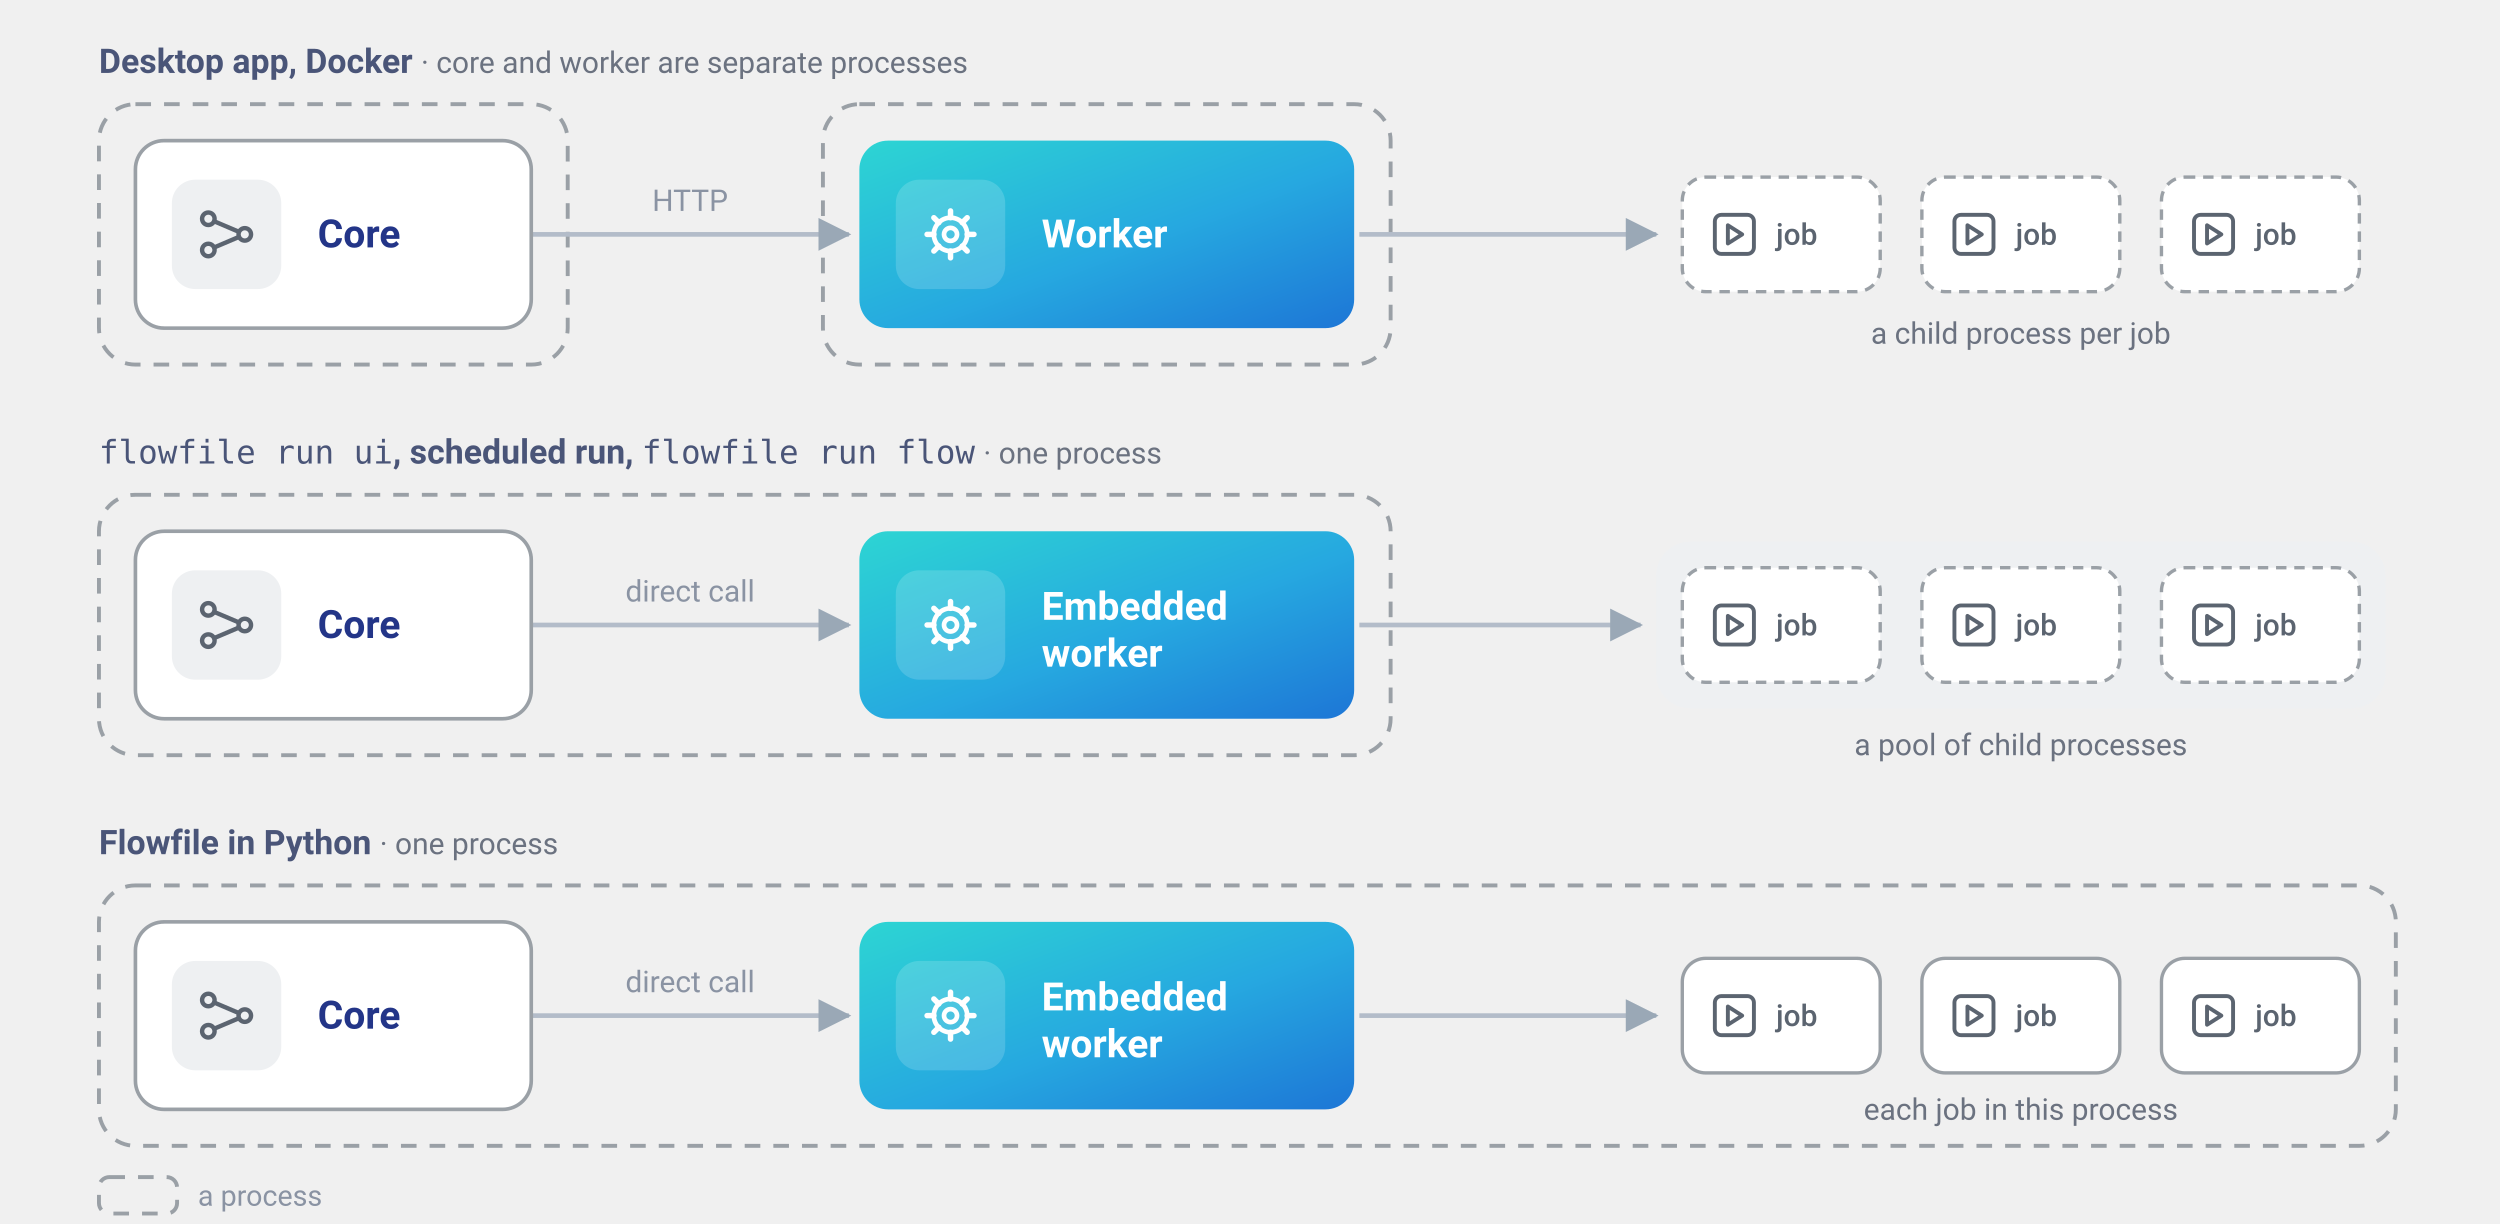
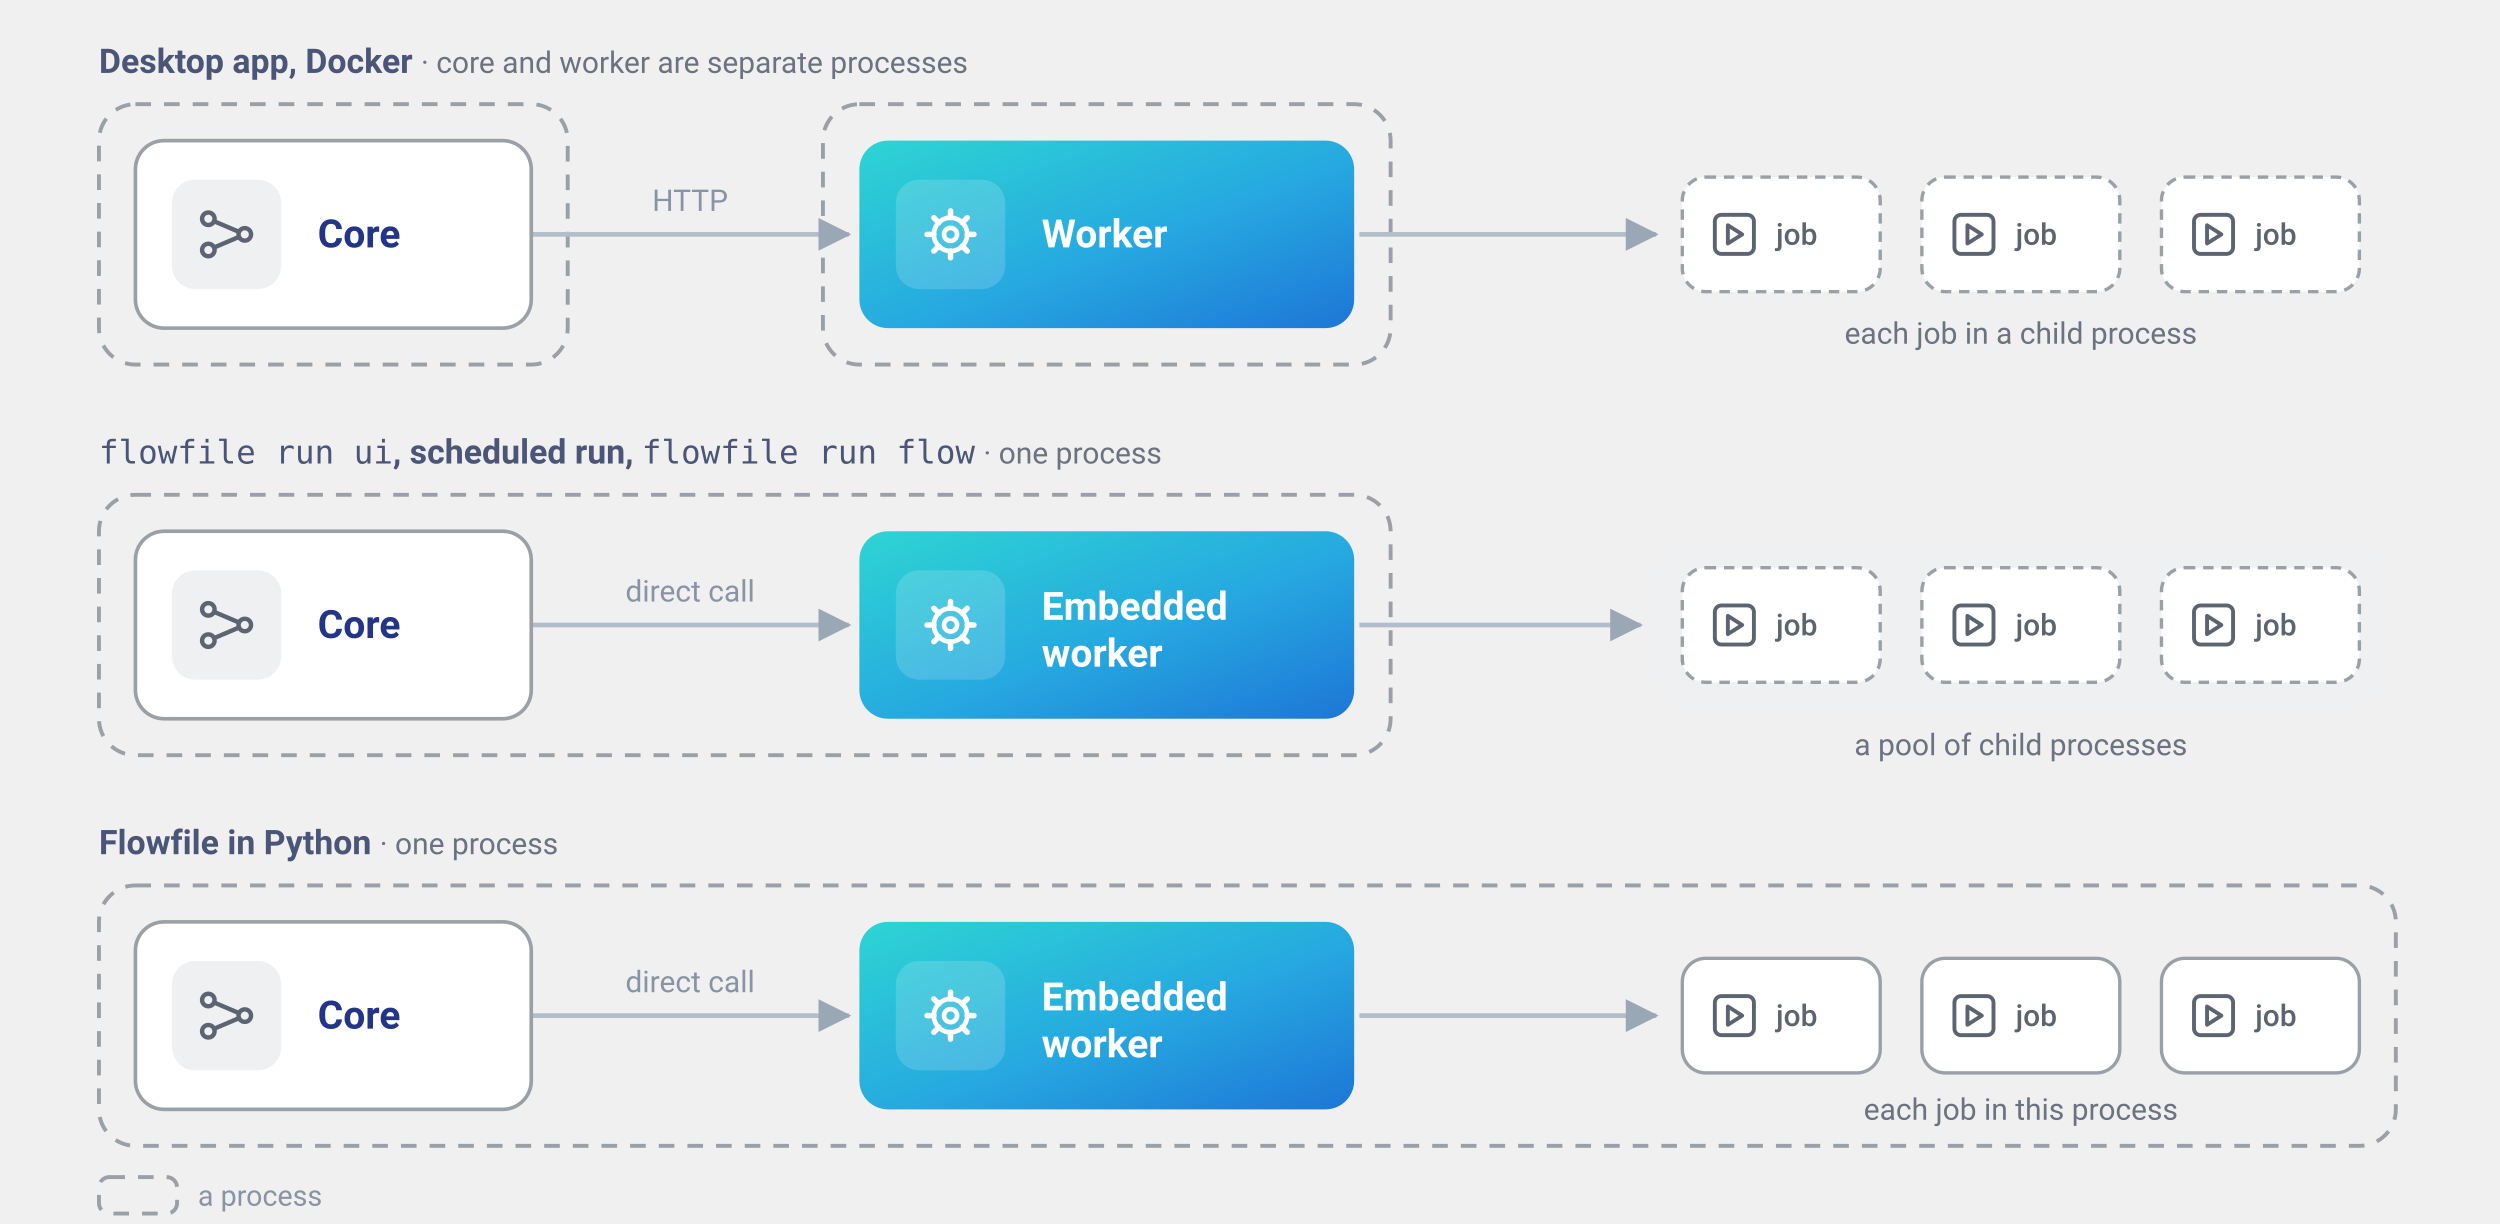
- <svg xmlns="http://www.w3.org/2000/svg" viewBox="0 0 960 470" role="img" aria-label="Three ways Flowfile runs, and where the worker that computes lives in each. In the desktop app and Docker, core and the worker are separate processes: core calls the worker over HTTP and the worker runs a child process per job. With flowfile run ui, a scheduled run and flowfile run flow, core and an embedded worker share one process, which core calls directly, and the jobs run in a pool of child processes. In Flowfile in Python, core and the embedded worker share one process and each job runs in that same process.">
+ <svg xmlns="http://www.w3.org/2000/svg" viewBox="0 0 960 470" role="img" aria-label="Three ways Flowfile runs, and where the worker that computes lives in each. In the desktop app and Docker, core and the worker are separate processes: core calls the worker over HTTP and the worker runs each job in a child process. With flowfile run ui, a scheduled run and flowfile run flow, core and an embedded worker share one process, which core calls directly, and the jobs run in a pool of child processes. In Flowfile in Python, core and the embedded worker share one process and each job runs in that same process.">
  <defs>
    <linearGradient id="brand" x1="0" y1="0" x2="1" y2="1">
      <stop offset="0" stop-color="#2DD5D3" />
      <stop offset="0.55" stop-color="#26A8E0" />
      <stop offset="1" stop-color="#1D76D6" />
    </linearGradient>
    <marker id="ah" markerWidth="10" markerHeight="10" refX="7.5" refY="4.5" orient="auto">
      <path d="M1,1 L8,4.5 L1,8 Z" fill="#9aa8b6" />
    </marker>
  </defs>
  <style>
    .box  { fill:#ffffff; stroke:#9aa0a6; stroke-width:1.4; }
    .proc { fill:none; stroke:#9aa0a6; stroke-width:1.5; stroke-dasharray:6 5; }
    .job  { fill:#ffffff; stroke:#9aa0a6; stroke-width:1.3; }
    .jobp { fill:#ffffff; stroke:#9aa0a6; stroke-width:1.3; stroke-dasharray:4 3; }
    .pool { fill:#eef0f2; }
    .chip { fill:#eef0f2; }
    .chipw{ fill:#ffffff; fill-opacity:0.16; }
    .ic   { fill:none; stroke:#5b6470; stroke-width:1.7; stroke-linecap:round; stroke-linejoin:round; }
    .icw  { fill:none; stroke:#ffffff; stroke-width:1.8; stroke-linecap:round; stroke-linejoin:round; }
    .icj  { fill:none; stroke:#5b6470; stroke-width:1.5; stroke-linecap:round; stroke-linejoin:round; }
    .t    { font-family:Roboto,Arial,sans-serif; font-weight:600; font-size:15px; fill:#233588; }
    .tw   { font-family:Roboto,Arial,sans-serif; font-weight:600; font-size:15px; fill:#ffffff; }
    .jt   { font-family:Roboto,Arial,sans-serif; font-weight:500; font-size:11.5px; fill:#5b6470; }
    .hd   { font-family:Roboto,Arial,sans-serif; font-weight:600; font-size:13px; fill:#4a5578; }
    .code { font-family:'Roboto Mono',Menlo,Consolas,monospace; font-weight:500; font-size:12.5px; }
    .cap  { font-family:Roboto,Arial,sans-serif; font-size:11.5px; fill:#6b7280; }
    .albl { font-family:Roboto,Arial,sans-serif; font-size:11.5px; fill:#8a93a3; }
    .lgd  { font-family:Roboto,Arial,sans-serif; font-size:11px; fill:#8a93a3; }
    .arw  { fill:none; stroke:#b3bcc9; stroke-width:1.8; }
    @media (prefers-color-scheme: dark) {
      .hd { fill:#c7cfd8; }
      .cap, .albl, .lgd { fill:#aeb6c0; }
    }
    [data-md-color-scheme="slate"] .hd { fill:#c7cfd8; }
    [data-md-color-scheme="slate"] .cap, [data-md-color-scheme="slate"] .albl, [data-md-color-scheme="slate"] .lgd { fill:#aeb6c0; }
  </style>
  <text class="hd" x="38" y="28">Desktop app, Docker <tspan class="cap" font-weight="400">· core and worker are separate processes</tspan>
  </text>
  <rect class="proc" x="38" y="40" width="180" height="100" rx="14" />
  <rect class="proc" x="316" y="40" width="218" height="100" rx="14" />
  <path class="arw" d="M204,90 H326" marker-end="url(#ah)" />
  <text class="albl" x="265" y="81" text-anchor="middle">HTTP</text>
  <path class="arw" d="M522,90 H636" marker-end="url(#ah)" />
  <g>
    <rect class="box" x="52" y="54" width="152" height="72" rx="11" />
    <rect class="chip" x="66" y="69" width="42" height="42" rx="9" />
    <g class="ic" transform="translate(75,78)">
      <circle cx="5" cy="6" r="2.4" />
      <circle cx="5" cy="18" r="2.4" />
      <circle cx="19" cy="12" r="2.4" />
      <path d="M7.3,7 L16.7,11" />
      <path d="M7.3,17 L16.7,13" />
    </g>
    <text class="t" x="122" y="95">Core</text>
  </g>
  <g>
    <rect x="330" y="54" width="190" height="72" rx="11" fill="url(#brand)" />
    <rect class="chipw" x="344" y="69" width="42" height="42" rx="9" />
    <g class="icw" transform="translate(353,78)">
      <circle cx="12" cy="12" r="6.4" />
      <circle cx="12" cy="12" r="2.5" />
      <g stroke-width="2.1">
        <line x1="18.4" y1="12" x2="21" y2="12" />
        <line x1="16.5" y1="16.5" x2="18.4" y2="18.4" />
        <line x1="12" y1="18.4" x2="12" y2="21" />
        <line x1="7.5" y1="16.5" x2="5.6" y2="18.4" />
        <line x1="5.6" y1="12" x2="3" y2="12" />
        <line x1="7.5" y1="7.5" x2="5.6" y2="5.6" />
        <line x1="12" y1="5.6" x2="12" y2="3" />
        <line x1="16.5" y1="7.5" x2="18.4" y2="5.6" />
      </g>
    </g>
    <text class="tw" x="400" y="95">Worker</text>
  </g>
  <g>
    <rect class="jobp" x="646" y="68" width="76" height="44" rx="9" />
    <g class="icj" transform="translate(658,82)">
      <rect x="0.5" y="0.5" width="15" height="15" rx="2.5" />
      <path d="M5.5,4.5 L11,8 L5.5,11.5 Z" />
    </g>
    <text class="jt" x="682" y="94">job</text>
    <rect class="jobp" x="738" y="68" width="76" height="44" rx="9" />
    <g class="icj" transform="translate(750,82)">
      <rect x="0.5" y="0.5" width="15" height="15" rx="2.5" />
      <path d="M5.5,4.5 L11,8 L5.5,11.5 Z" />
    </g>
    <text class="jt" x="774" y="94">job</text>
    <rect class="jobp" x="830" y="68" width="76" height="44" rx="9" />
    <g class="icj" transform="translate(842,82)">
      <rect x="0.5" y="0.5" width="15" height="15" rx="2.5" />
      <path d="M5.5,4.5 L11,8 L5.5,11.5 Z" />
    </g>
    <text class="jt" x="866" y="94">job</text>
-     <text class="cap" x="776" y="132" text-anchor="middle">a child process per job</text>
+     <text class="cap" x="776" y="132" text-anchor="middle">each job in a child process</text>
  </g>
  <text class="hd" x="38" y="178">
    <tspan class="code">flowfile run ui</tspan>, scheduled run, <tspan class="code">flowfile run flow</tspan>
    <tspan class="cap" font-weight="400">· one process</tspan>
  </text>
  <rect class="proc" x="38" y="190" width="496" height="100" rx="14" />
  <path class="arw" d="M204,240 H326" marker-end="url(#ah)" />
  <text class="albl" x="265" y="231" text-anchor="middle">direct call</text>
  <path class="arw" d="M522,240 H630" marker-end="url(#ah)" />
  <g>
    <rect class="box" x="52" y="204" width="152" height="72" rx="11" />
    <rect class="chip" x="66" y="219" width="42" height="42" rx="9" />
    <g class="ic" transform="translate(75,228)">
      <circle cx="5" cy="6" r="2.4" />
      <circle cx="5" cy="18" r="2.4" />
      <circle cx="19" cy="12" r="2.4" />
      <path d="M7.3,7 L16.7,11" />
      <path d="M7.3,17 L16.7,13" />
    </g>
    <text class="t" x="122" y="245">Core</text>
  </g>
  <g>
    <rect x="330" y="204" width="190" height="72" rx="11" fill="url(#brand)" />
    <rect class="chipw" x="344" y="219" width="42" height="42" rx="9" />
    <g class="icw" transform="translate(353,228)">
      <circle cx="12" cy="12" r="6.4" />
      <circle cx="12" cy="12" r="2.5" />
      <g stroke-width="2.1">
        <line x1="18.4" y1="12" x2="21" y2="12" />
        <line x1="16.5" y1="16.5" x2="18.4" y2="18.4" />
        <line x1="12" y1="18.4" x2="12" y2="21" />
        <line x1="7.5" y1="16.5" x2="5.6" y2="18.4" />
        <line x1="5.6" y1="12" x2="3" y2="12" />
        <line x1="7.5" y1="7.5" x2="5.6" y2="5.6" />
        <line x1="12" y1="5.6" x2="12" y2="3" />
        <line x1="16.5" y1="7.5" x2="18.4" y2="5.6" />
      </g>
    </g>
    <text class="tw" x="400" y="238">Embedded</text>
    <text class="tw" x="400" y="256">worker</text>
  </g>
  <g>
    <rect class="pool" x="636" y="208" width="280" height="64" rx="13" />
    <rect class="jobp" x="646" y="218" width="76" height="44" rx="9" />
    <g class="icj" transform="translate(658,232)">
      <rect x="0.5" y="0.5" width="15" height="15" rx="2.5" />
      <path d="M5.5,4.5 L11,8 L5.5,11.5 Z" />
    </g>
    <text class="jt" x="682" y="244">job</text>
    <rect class="jobp" x="738" y="218" width="76" height="44" rx="9" />
    <g class="icj" transform="translate(750,232)">
      <rect x="0.5" y="0.5" width="15" height="15" rx="2.5" />
      <path d="M5.5,4.5 L11,8 L5.5,11.5 Z" />
    </g>
    <text class="jt" x="774" y="244">job</text>
    <rect class="jobp" x="830" y="218" width="76" height="44" rx="9" />
    <g class="icj" transform="translate(842,232)">
      <rect x="0.5" y="0.5" width="15" height="15" rx="2.5" />
      <path d="M5.5,4.5 L11,8 L5.5,11.5 Z" />
    </g>
    <text class="jt" x="866" y="244">job</text>
    <text class="cap" x="776" y="290" text-anchor="middle">a pool of child processes</text>
  </g>
  <text class="hd" x="38" y="328">Flowfile in Python <tspan class="cap" font-weight="400">· one process</tspan>
  </text>
  <rect class="proc" x="38" y="340" width="882" height="100" rx="14" />
  <path class="arw" d="M204,390 H326" marker-end="url(#ah)" />
  <text class="albl" x="265" y="381" text-anchor="middle">direct call</text>
  <path class="arw" d="M522,390 H636" marker-end="url(#ah)" />
  <g>
    <rect class="box" x="52" y="354" width="152" height="72" rx="11" />
    <rect class="chip" x="66" y="369" width="42" height="42" rx="9" />
    <g class="ic" transform="translate(75,378)">
      <circle cx="5" cy="6" r="2.4" />
      <circle cx="5" cy="18" r="2.4" />
      <circle cx="19" cy="12" r="2.4" />
      <path d="M7.3,7 L16.7,11" />
      <path d="M7.3,17 L16.7,13" />
    </g>
    <text class="t" x="122" y="395">Core</text>
  </g>
  <g>
    <rect x="330" y="354" width="190" height="72" rx="11" fill="url(#brand)" />
    <rect class="chipw" x="344" y="369" width="42" height="42" rx="9" />
    <g class="icw" transform="translate(353,378)">
      <circle cx="12" cy="12" r="6.4" />
      <circle cx="12" cy="12" r="2.5" />
      <g stroke-width="2.1">
        <line x1="18.4" y1="12" x2="21" y2="12" />
        <line x1="16.5" y1="16.5" x2="18.4" y2="18.4" />
        <line x1="12" y1="18.4" x2="12" y2="21" />
        <line x1="7.5" y1="16.5" x2="5.6" y2="18.4" />
        <line x1="5.6" y1="12" x2="3" y2="12" />
        <line x1="7.5" y1="7.5" x2="5.6" y2="5.6" />
        <line x1="12" y1="5.6" x2="12" y2="3" />
        <line x1="16.5" y1="7.5" x2="18.4" y2="5.6" />
      </g>
    </g>
    <text class="tw" x="400" y="388">Embedded</text>
    <text class="tw" x="400" y="406">worker</text>
  </g>
  <g>
    <rect class="job" x="646" y="368" width="76" height="44" rx="9" />
    <g class="icj" transform="translate(658,382)">
      <rect x="0.5" y="0.5" width="15" height="15" rx="2.5" />
      <path d="M5.5,4.5 L11,8 L5.5,11.5 Z" />
    </g>
    <text class="jt" x="682" y="394">job</text>
    <rect class="job" x="738" y="368" width="76" height="44" rx="9" />
    <g class="icj" transform="translate(750,382)">
      <rect x="0.5" y="0.5" width="15" height="15" rx="2.5" />
      <path d="M5.5,4.5 L11,8 L5.5,11.5 Z" />
    </g>
    <text class="jt" x="774" y="394">job</text>
    <rect class="job" x="830" y="368" width="76" height="44" rx="9" />
    <g class="icj" transform="translate(842,382)">
      <rect x="0.5" y="0.5" width="15" height="15" rx="2.5" />
      <path d="M5.5,4.5 L11,8 L5.5,11.5 Z" />
    </g>
    <text class="jt" x="866" y="394">job</text>
    <text class="cap" x="776" y="430" text-anchor="middle">each job in this process</text>
  </g>
  <rect class="proc" x="38" y="452" width="30" height="14" rx="4" />
  <text class="lgd" x="76" y="463">a process</text>
</svg>
